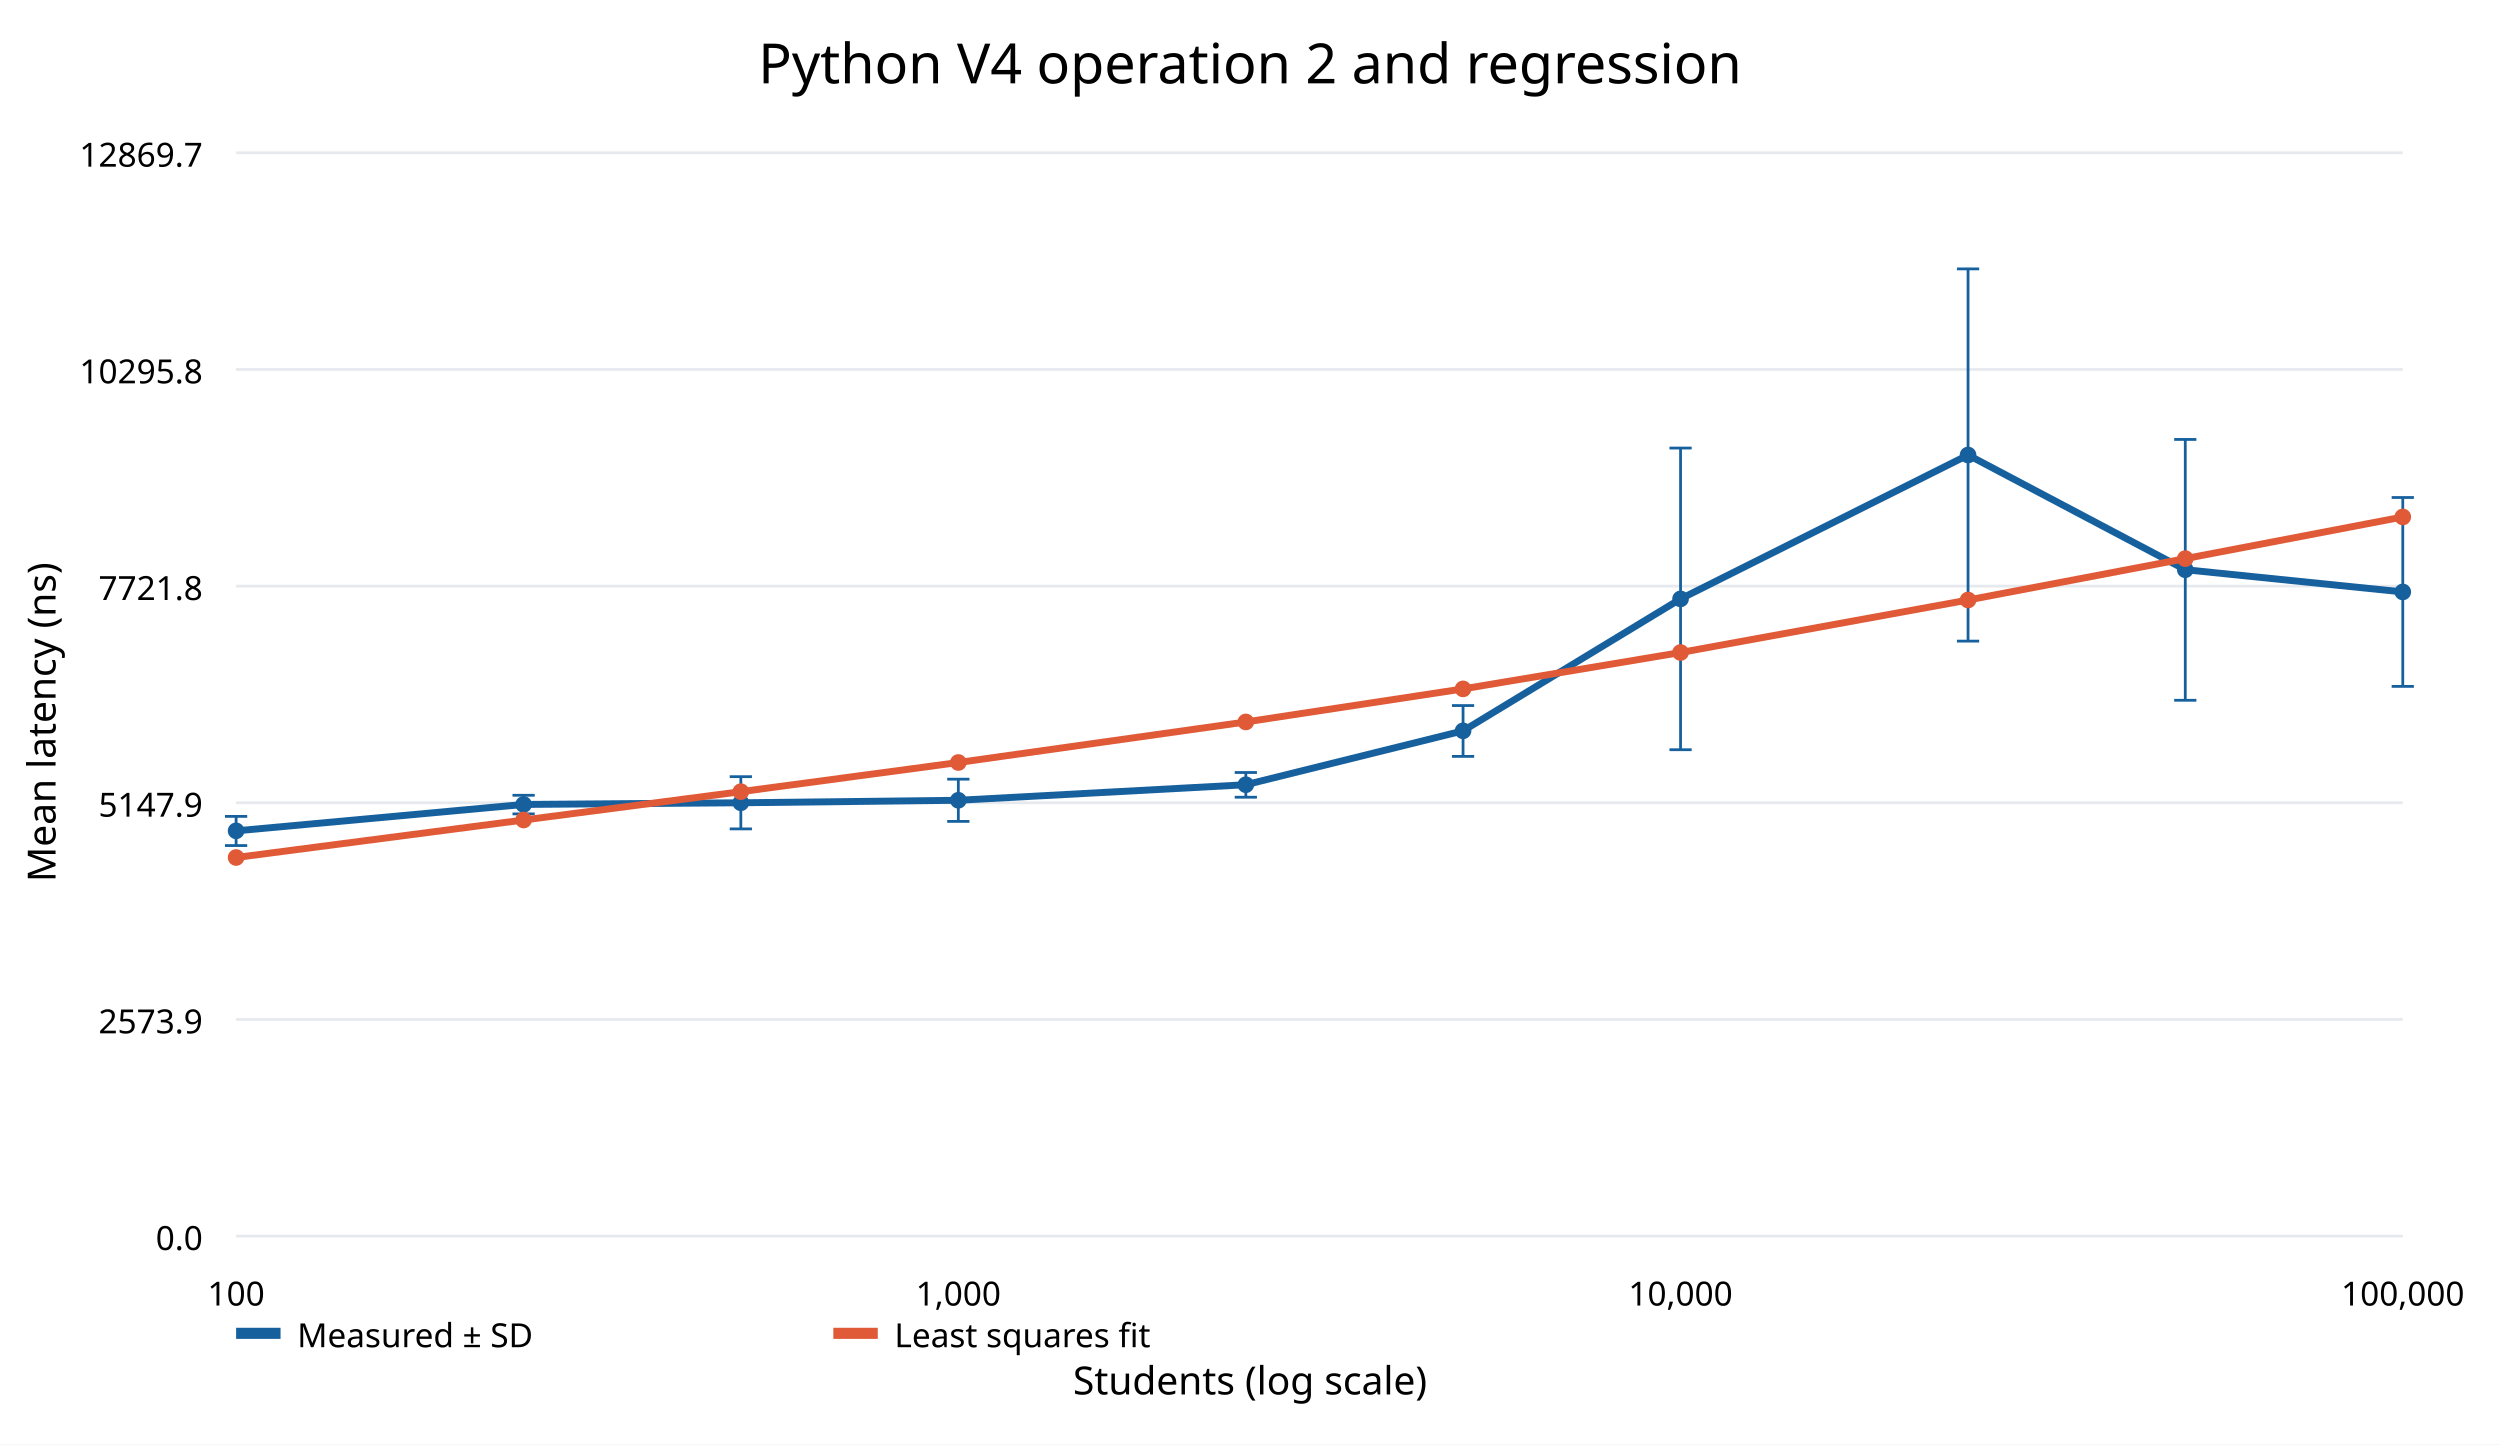
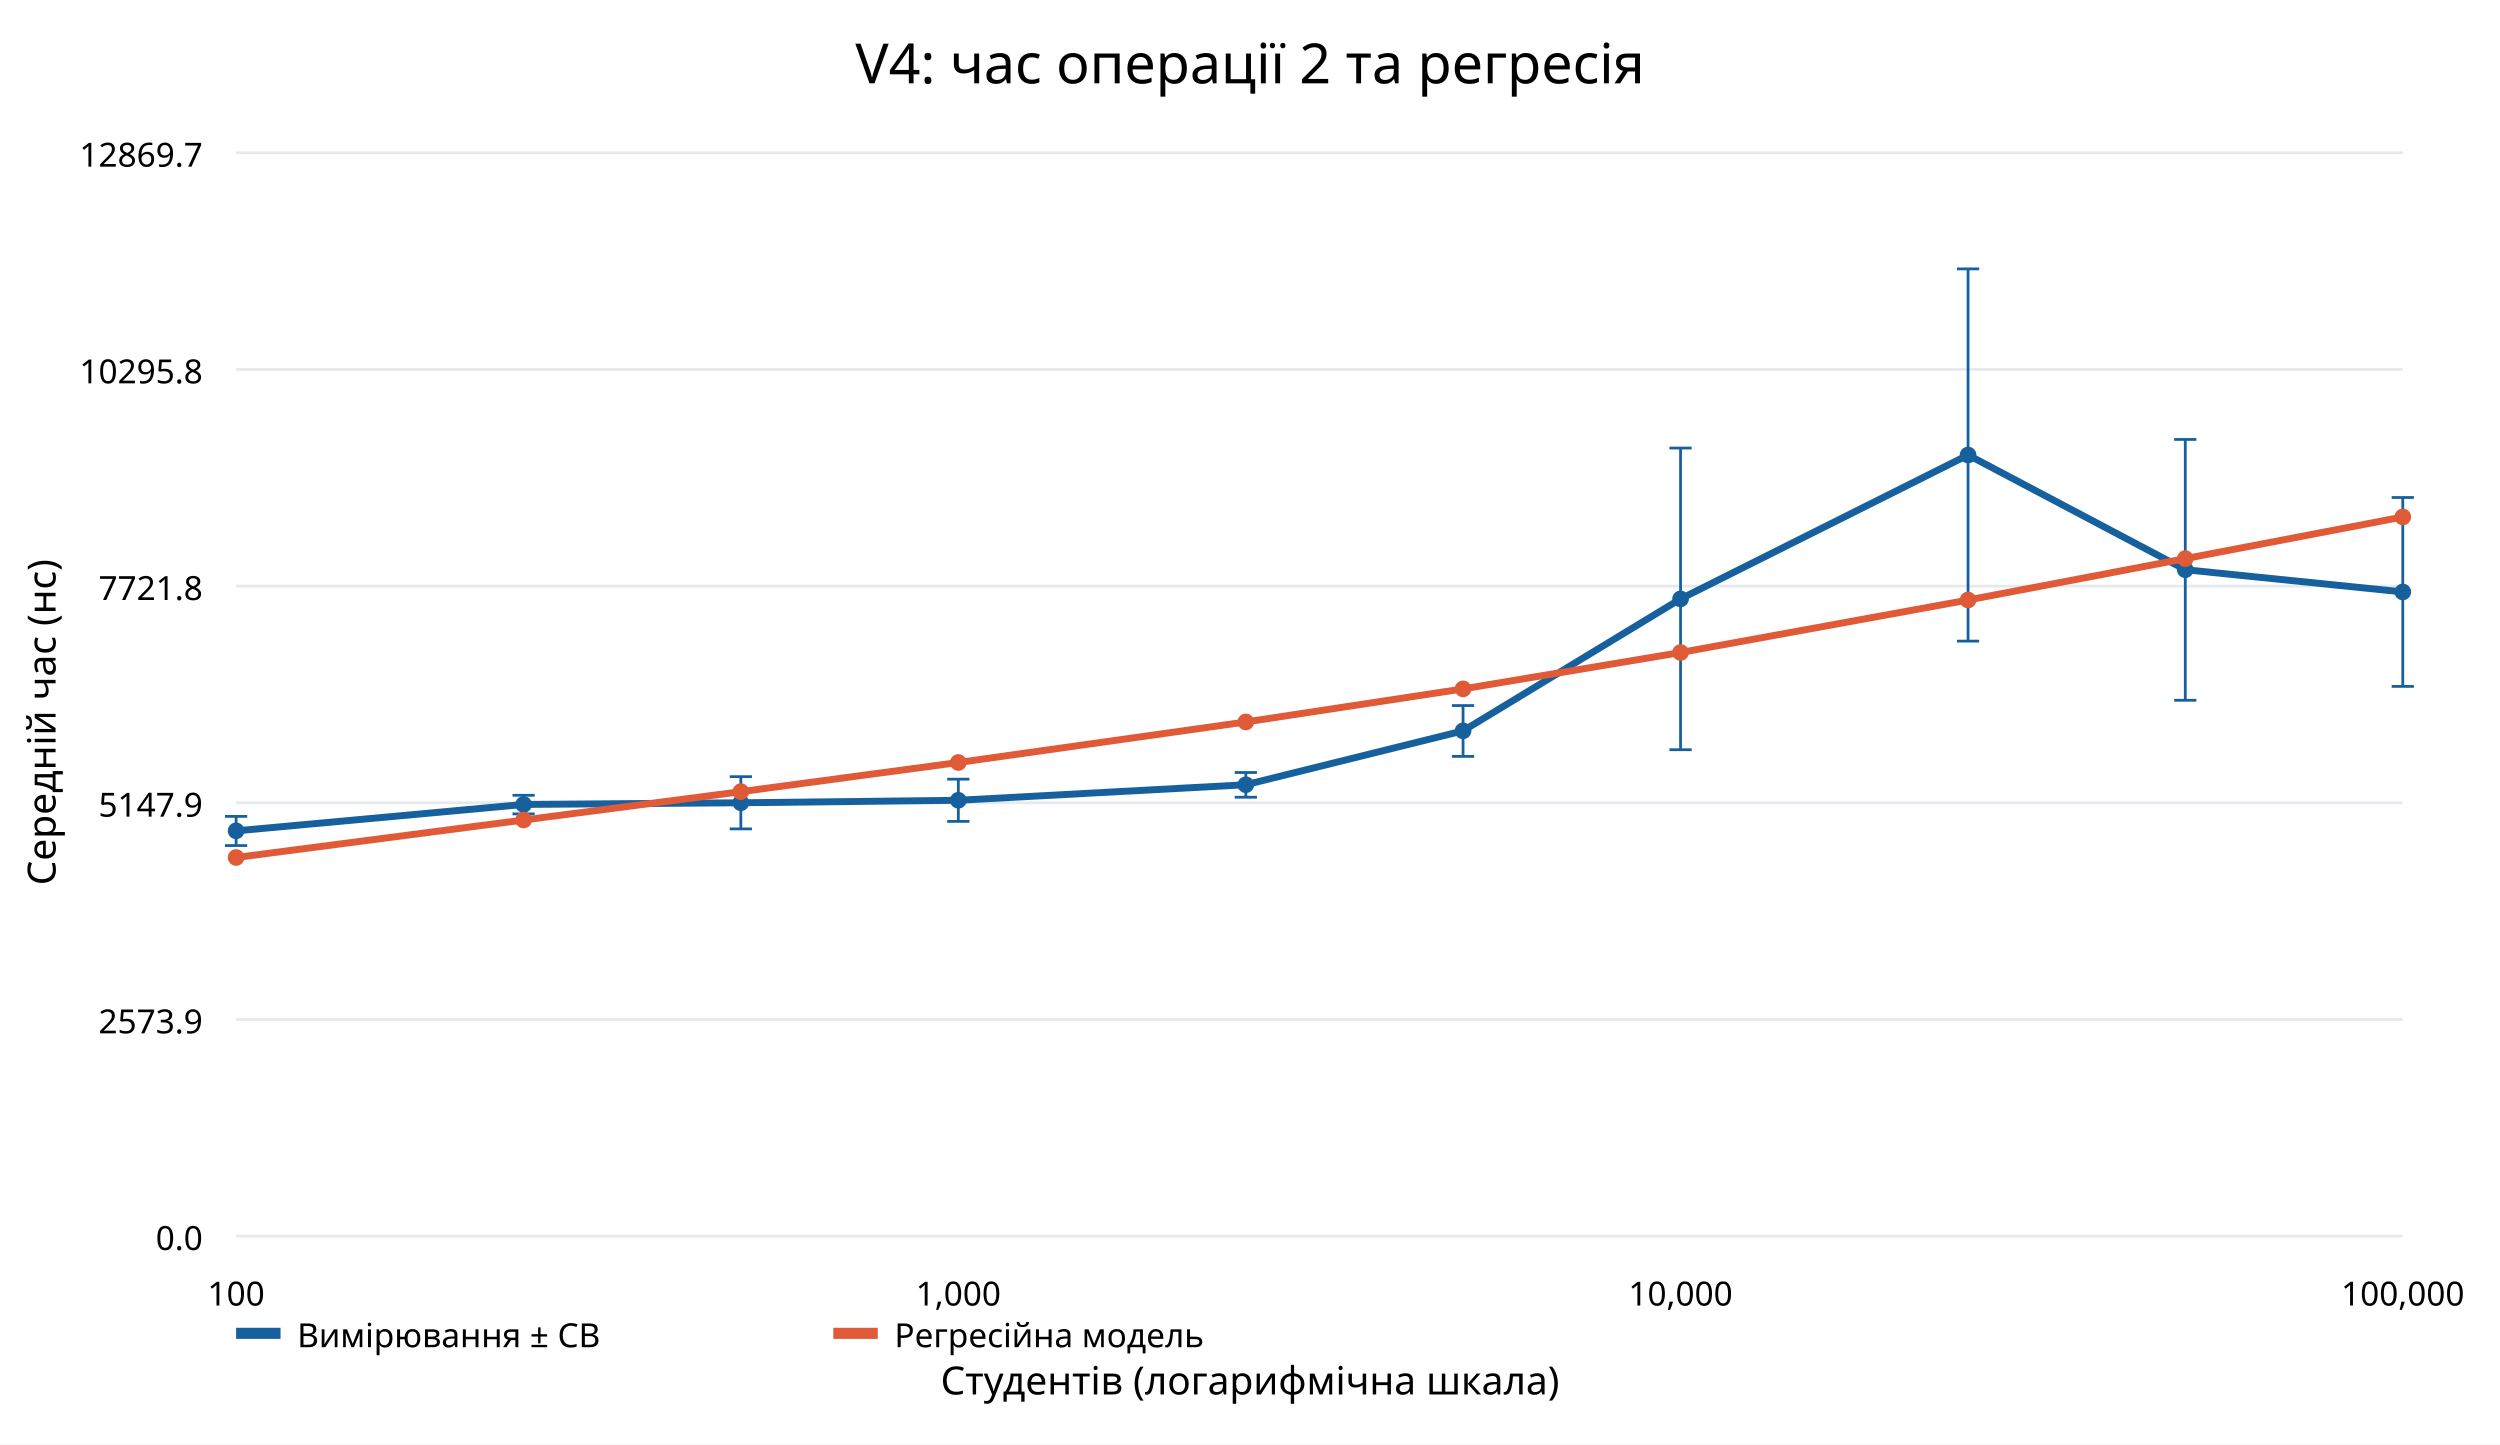
<svg xmlns="http://www.w3.org/2000/svg" width="900" height="520" viewBox="0 0 900 520">
  <rect width="100%" height="100%" fill="white" />
-   <text x="450.0" y="30" text-anchor="middle" font-size="20" font-family="sans-serif">Python V4 operation 2 and regression</text>
+   <text x="450.0" y="30" text-anchor="middle" font-size="20" font-family="sans-serif">V4: час операції 2 та регресія</text>
  <line x1="85" y1="445.0" x2="865" y2="445.0" stroke="#e6e9ed" />
  <text x="73" y="450.0" text-anchor="end" font-size="12" font-family="sans-serif">0.0</text>
  <line x1="85" y1="367.0" x2="865" y2="367.0" stroke="#e6e9ed" />
  <text x="73" y="372.0" text-anchor="end" font-size="12" font-family="sans-serif">2573.9</text>
  <line x1="85" y1="289.0" x2="865" y2="289.0" stroke="#e6e9ed" />
  <text x="73" y="294.0" text-anchor="end" font-size="12" font-family="sans-serif">5147.9</text>
  <line x1="85" y1="211.0" x2="865" y2="211.0" stroke="#e6e9ed" />
  <text x="73" y="216.0" text-anchor="end" font-size="12" font-family="sans-serif">7721.8</text>
  <line x1="85" y1="133.0" x2="865" y2="133.0" stroke="#e6e9ed" />
  <text x="73" y="138.0" text-anchor="end" font-size="12" font-family="sans-serif">10295.8</text>
  <line x1="85" y1="55.0" x2="865" y2="55.0" stroke="#e6e9ed" />
  <text x="73" y="60.0" text-anchor="end" font-size="12" font-family="sans-serif">12869.7</text>
  <text x="85.0" y="470" text-anchor="middle" font-size="12" font-family="sans-serif">100</text>
  <text x="345.0" y="470" text-anchor="middle" font-size="12" font-family="sans-serif">1,000</text>
  <text x="605.0" y="470" text-anchor="middle" font-size="12" font-family="sans-serif">10,000</text>
  <text x="865.0" y="470" text-anchor="middle" font-size="12" font-family="sans-serif">100,000</text>
-   <text x="450.0" y="502" text-anchor="middle" font-size="14" font-family="sans-serif">Students (log scale)</text>
-   <text transform="translate(20 260.0) rotate(-90)" text-anchor="middle" font-size="14" font-family="sans-serif">Mean latency (ns)</text>
+   <text x="450.0" y="502" text-anchor="middle" font-size="14" font-family="sans-serif">Студентів (логарифмічна шкала)</text>
+   <text transform="translate(20 260.0) rotate(-90)" text-anchor="middle" font-size="14" font-family="sans-serif">Середній час (нс)</text>
  <polyline points="85.0,299.1 188.5,289.6 266.7,289.0 345.0,288.1 448.5,282.5 526.7,263.1 605.0,215.6 708.5,163.8 786.7,205.1 865.0,213.1" fill="none" stroke="#16609e" stroke-width="2.5" />
  <line x1="85.0" y1="304.4" x2="85.0" y2="293.9" stroke="#16609e" />
  <line x1="81.0" y1="304.4" x2="89.0" y2="304.4" stroke="#16609e" />
  <line x1="81.0" y1="293.9" x2="89.0" y2="293.9" stroke="#16609e" />
  <circle cx="85.0" cy="299.1" r="3" fill="#16609e" />
  <line x1="188.5" y1="293.0" x2="188.5" y2="286.3" stroke="#16609e" />
  <line x1="184.5" y1="293.0" x2="192.5" y2="293.0" stroke="#16609e" />
  <line x1="184.5" y1="286.3" x2="192.5" y2="286.3" stroke="#16609e" />
  <circle cx="188.5" cy="289.6" r="3" fill="#16609e" />
  <line x1="266.7" y1="298.4" x2="266.7" y2="279.6" stroke="#16609e" />
  <line x1="262.7" y1="298.4" x2="270.7" y2="298.4" stroke="#16609e" />
  <line x1="262.7" y1="279.6" x2="270.7" y2="279.6" stroke="#16609e" />
  <circle cx="266.7" cy="289.0" r="3" fill="#16609e" />
  <line x1="345.0" y1="295.7" x2="345.0" y2="280.5" stroke="#16609e" />
  <line x1="341.0" y1="295.7" x2="349.0" y2="295.7" stroke="#16609e" />
  <line x1="341.0" y1="280.5" x2="349.0" y2="280.5" stroke="#16609e" />
  <circle cx="345.0" cy="288.1" r="3" fill="#16609e" />
  <line x1="448.5" y1="287.0" x2="448.5" y2="278.1" stroke="#16609e" />
  <line x1="444.5" y1="287.0" x2="452.5" y2="287.0" stroke="#16609e" />
  <line x1="444.5" y1="278.1" x2="452.5" y2="278.1" stroke="#16609e" />
  <circle cx="448.5" cy="282.5" r="3" fill="#16609e" />
  <line x1="526.7" y1="272.3" x2="526.7" y2="254.0" stroke="#16609e" />
  <line x1="522.7" y1="272.3" x2="530.7" y2="272.3" stroke="#16609e" />
  <line x1="522.7" y1="254.0" x2="530.7" y2="254.0" stroke="#16609e" />
  <circle cx="526.7" cy="263.1" r="3" fill="#16609e" />
  <line x1="605.0" y1="269.9" x2="605.0" y2="161.3" stroke="#16609e" />
  <line x1="601.0" y1="269.9" x2="609.0" y2="269.9" stroke="#16609e" />
  <line x1="601.0" y1="161.3" x2="609.0" y2="161.3" stroke="#16609e" />
  <circle cx="605.0" cy="215.6" r="3" fill="#16609e" />
  <line x1="708.5" y1="230.8" x2="708.5" y2="96.8" stroke="#16609e" />
  <line x1="704.5" y1="230.8" x2="712.5" y2="230.8" stroke="#16609e" />
  <line x1="704.5" y1="96.8" x2="712.5" y2="96.8" stroke="#16609e" />
  <circle cx="708.5" cy="163.8" r="3" fill="#16609e" />
  <line x1="786.7" y1="252.1" x2="786.7" y2="158.2" stroke="#16609e" />
  <line x1="782.7" y1="252.1" x2="790.7" y2="252.1" stroke="#16609e" />
  <line x1="782.7" y1="158.2" x2="790.7" y2="158.2" stroke="#16609e" />
  <circle cx="786.7" cy="205.1" r="3" fill="#16609e" />
  <line x1="865.0" y1="247.1" x2="865.0" y2="179.1" stroke="#16609e" />
  <line x1="861.0" y1="247.1" x2="869.0" y2="247.1" stroke="#16609e" />
  <line x1="861.0" y1="179.1" x2="869.0" y2="179.1" stroke="#16609e" />
  <circle cx="865.0" cy="213.1" r="3" fill="#16609e" />
  <rect x="85" y="478" width="16" height="4" fill="#16609e" />
-   <text x="107" y="485" font-size="12" font-family="sans-serif">Measured ± SD</text>
+   <text x="107" y="485" font-size="12" font-family="sans-serif">Вимірювання ± СВ</text>
  <polyline points="85.0,308.7 188.5,295.2 266.7,285.0 345.0,274.5 448.5,259.9 526.7,248.0 605.0,234.9 708.5,216.0 786.7,201.1 865.0,186.1" fill="none" stroke="#e05a38" stroke-width="2.5" />
  <circle cx="85.0" cy="308.7" r="3" fill="#e05a38" />
  <circle cx="188.5" cy="295.2" r="3" fill="#e05a38" />
  <circle cx="266.7" cy="285.0" r="3" fill="#e05a38" />
  <circle cx="345.0" cy="274.5" r="3" fill="#e05a38" />
  <circle cx="448.5" cy="259.9" r="3" fill="#e05a38" />
  <circle cx="526.7" cy="248.0" r="3" fill="#e05a38" />
  <circle cx="605.0" cy="234.9" r="3" fill="#e05a38" />
  <circle cx="708.5" cy="216.0" r="3" fill="#e05a38" />
  <circle cx="786.7" cy="201.1" r="3" fill="#e05a38" />
  <circle cx="865.0" cy="186.1" r="3" fill="#e05a38" />
  <rect x="300" y="478" width="16" height="4" fill="#e05a38" />
-   <text x="322" y="485" font-size="12" font-family="sans-serif">Least squares fit</text>
+   <text x="322" y="485" font-size="12" font-family="sans-serif">Регресійна модель</text>
</svg>
